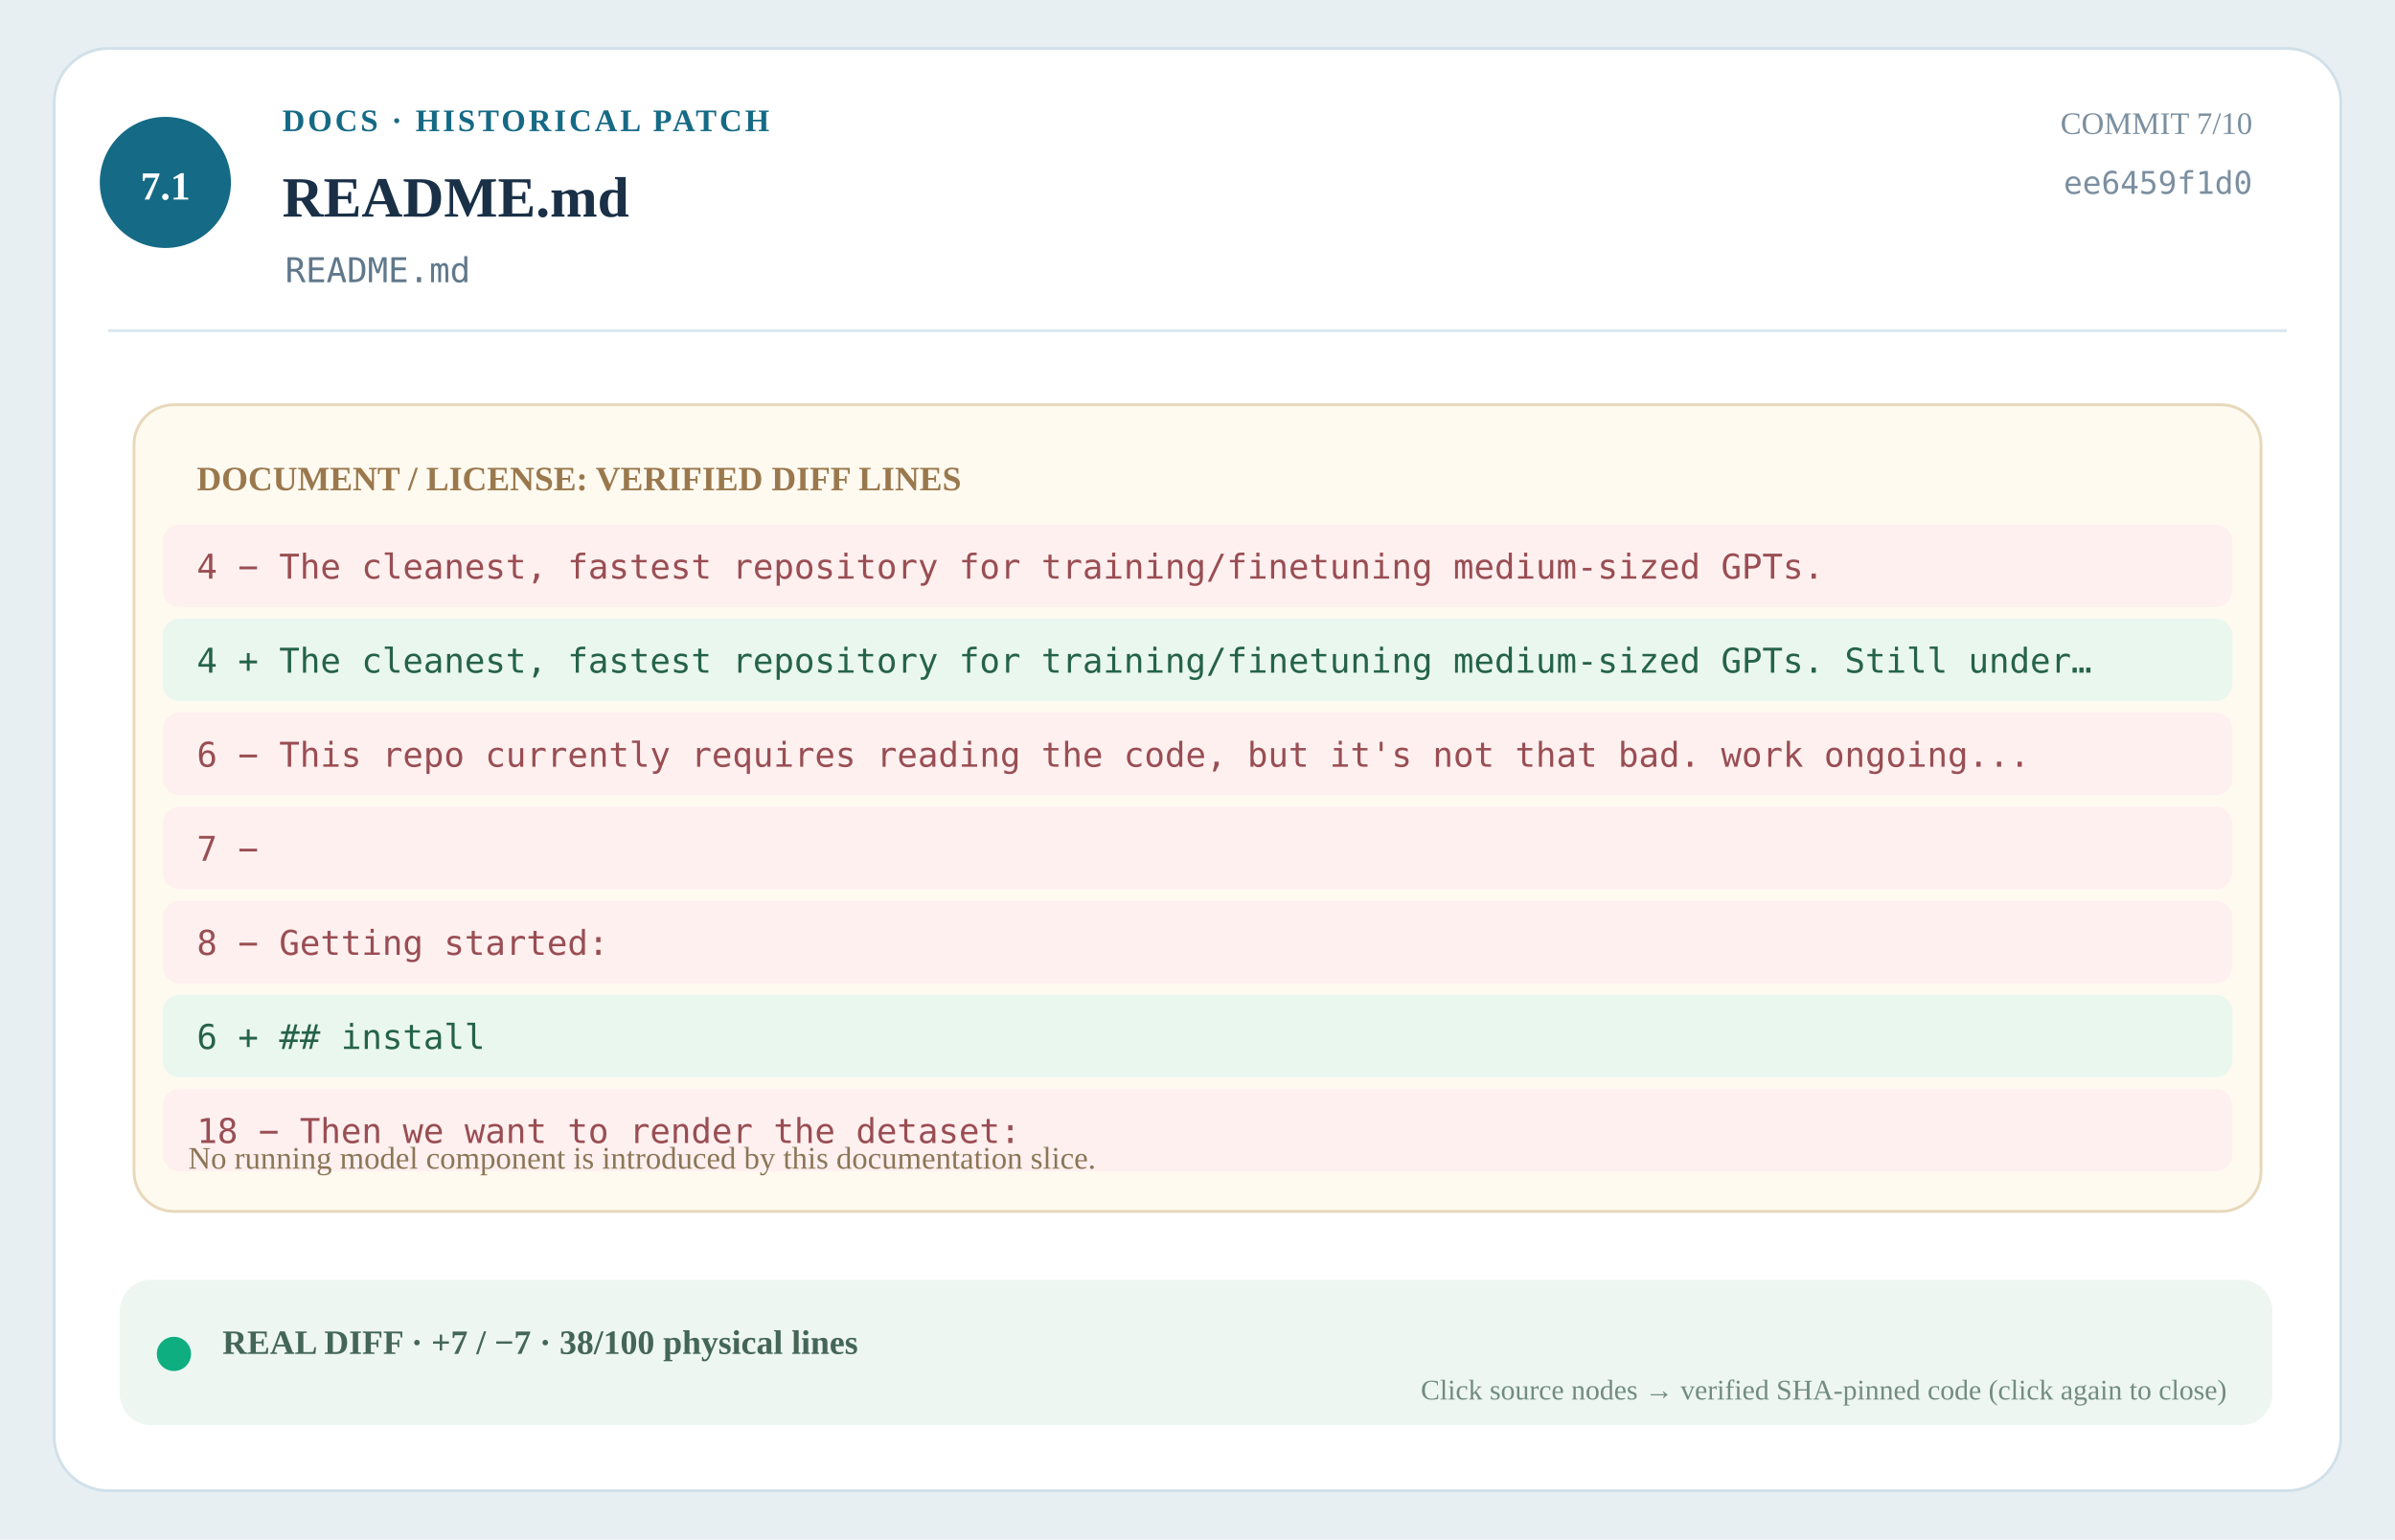
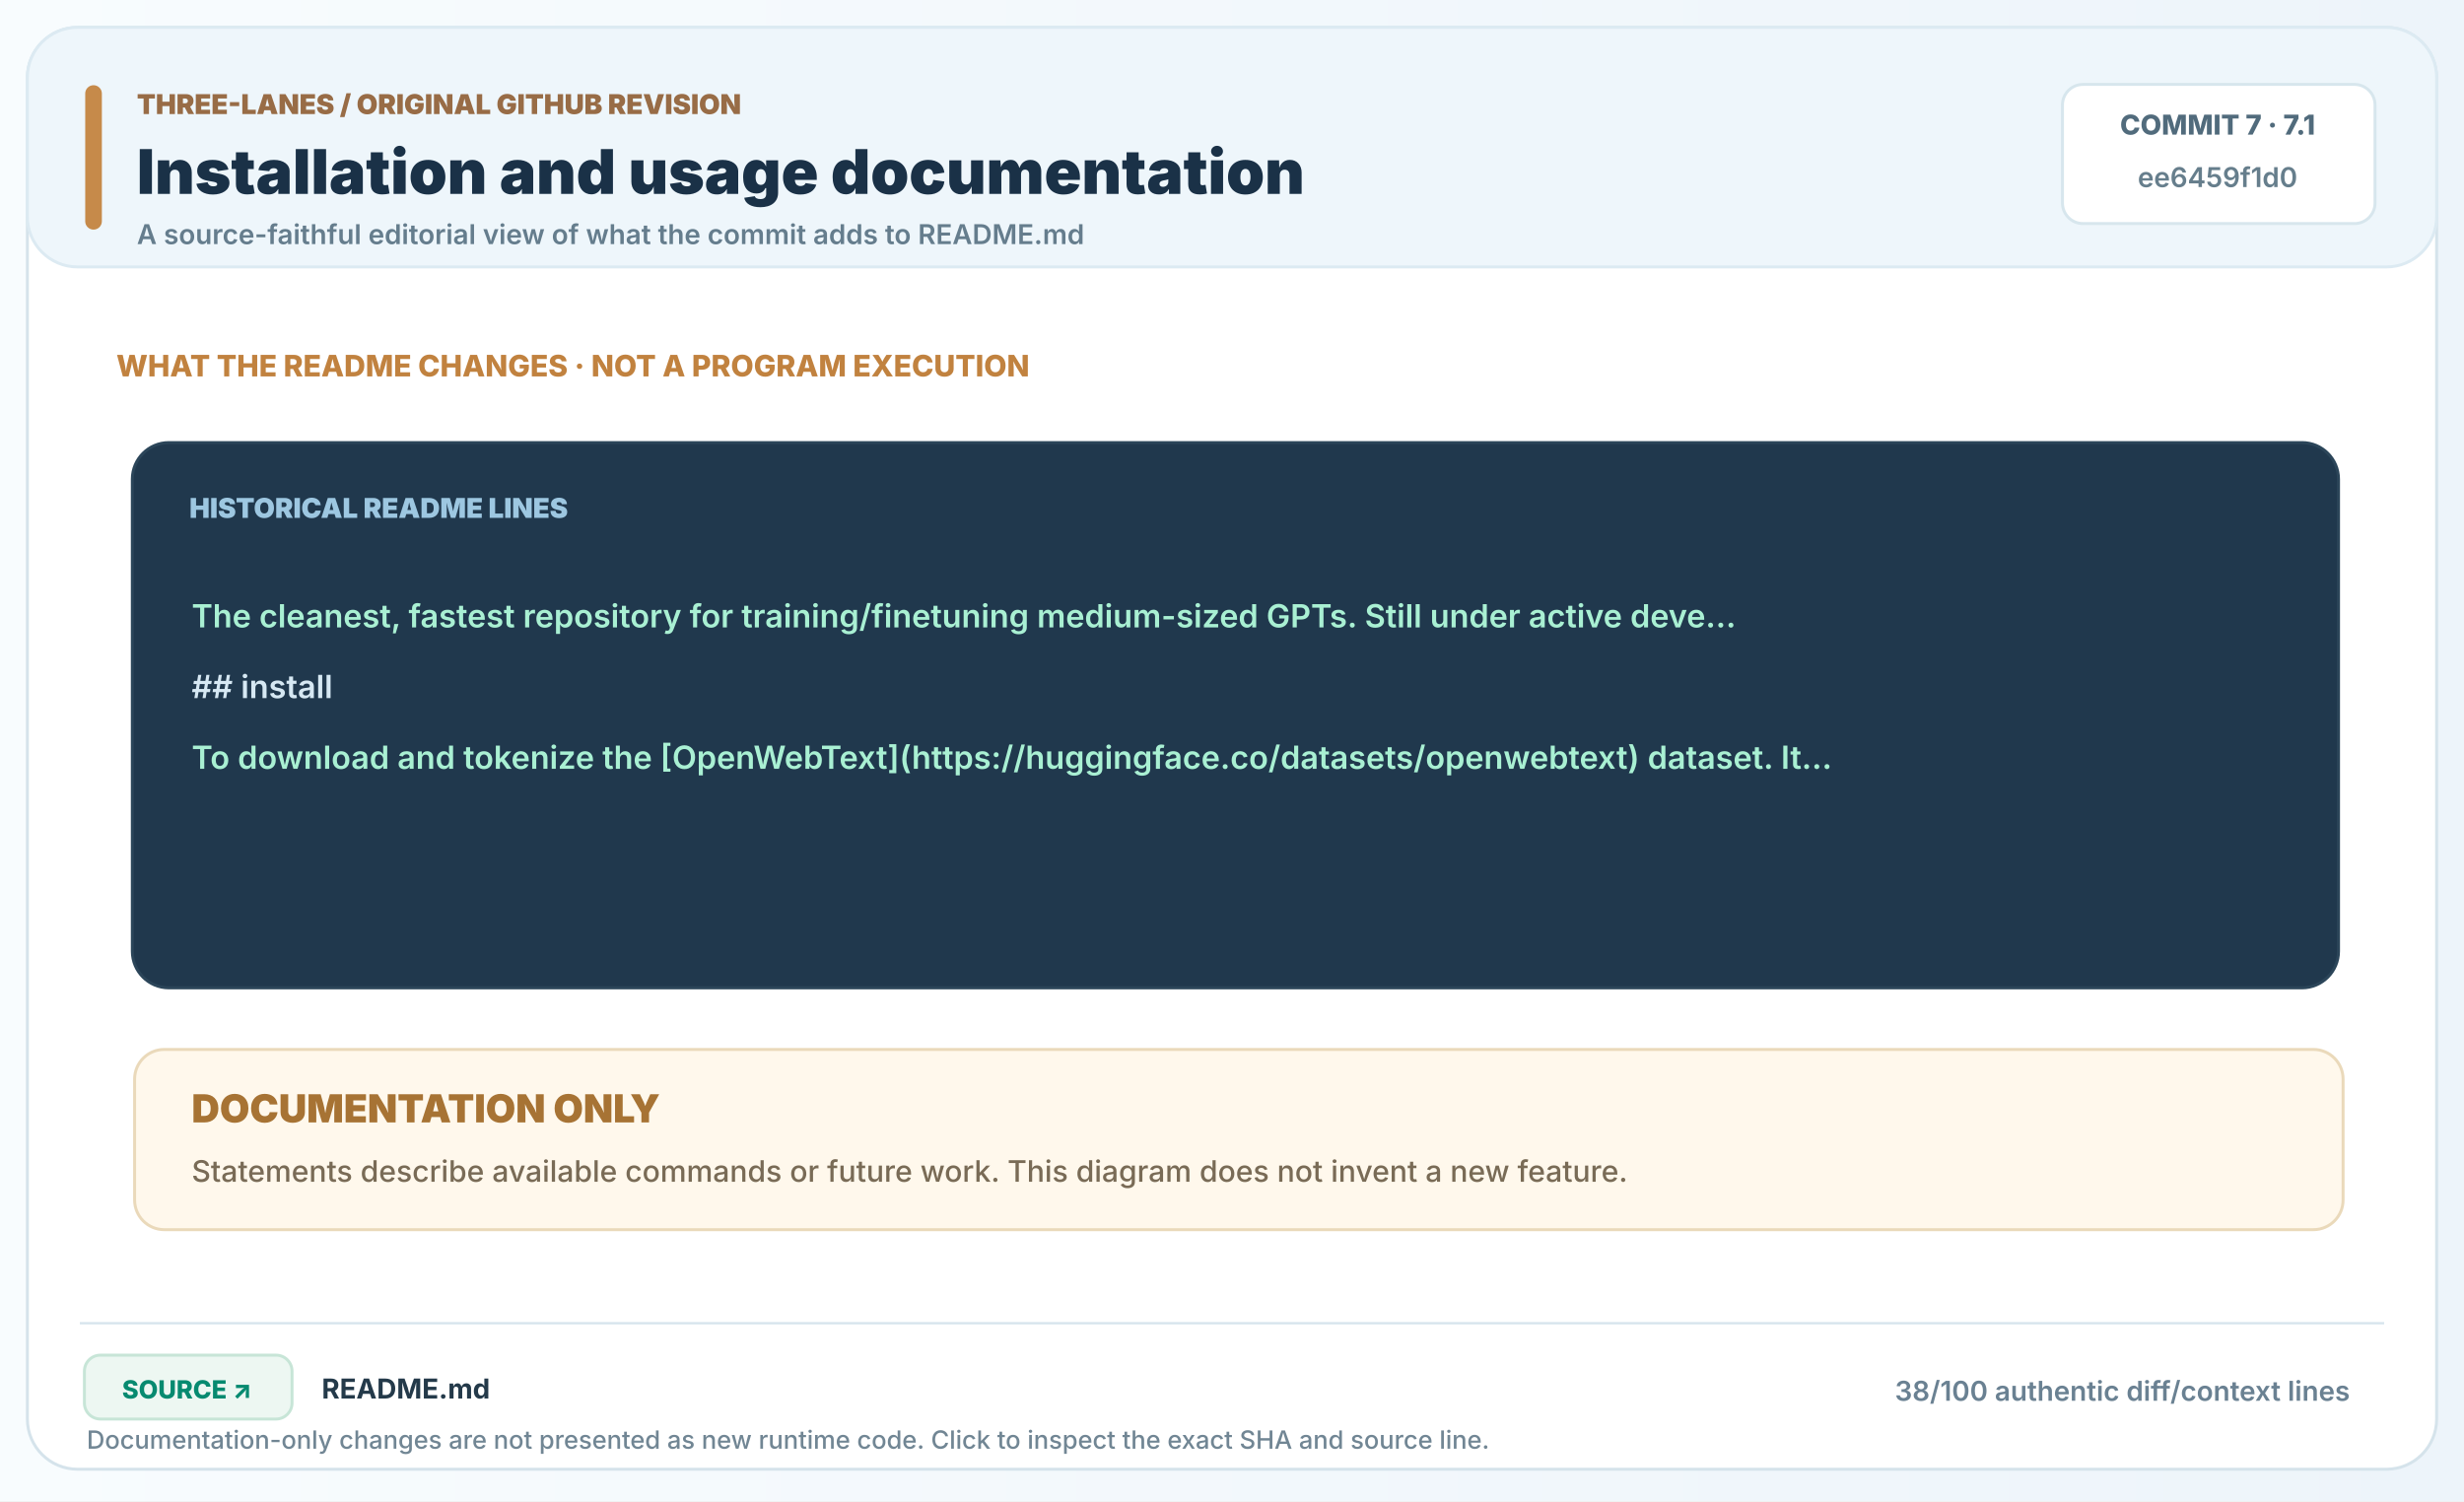
- <svg xmlns="http://www.w3.org/2000/svg" viewBox="0 0 840 540" role="img" aria-label="README.md">
-   <rect width="840" height="540" fill="#e8eff3" />
-   <rect x="19" y="17" width="802" height="506" rx="19" fill="white" stroke="#d1e0e9" />
-   <path d="M38 116H802" stroke="#d9e6ed" />
-   <circle cx="58" cy="64" r="23" fill="#156a85" />
-   <text x="58" y="70" text-anchor="middle" font-size="14" font-weight="800" fill="white">7.1</text>
-   <text x="99" y="46" font-size="11" font-weight="800" letter-spacing="1" fill="#156a85">DOCS · HISTORICAL PATCH</text>
-   <text x="99" y="76" font-size="20" font-weight="800" fill="#193047">README.md</text>
-   <text x="100" y="99" font-size="12" fill="#60788b" font-family="monospace">README.md</text>
-   <text x="790" y="47" text-anchor="end" fill="#7b8fa0" font-size="11">COMMIT 7/10</text>
-   <text x="790" y="68" text-anchor="end" fill="#7b8fa0" font-family="monospace" font-size="11">ee6459f1d0</text>
-   <rect x="47" y="142" width="746" height="283" rx="14" fill="#fffaf0" stroke="#e7d8ba" />
-   <text x="69" y="172" font-size="12" fill="#9a784d" font-weight="800">DOCUMENT / LICENSE: VERIFIED DIFF LINES</text>
-   <g data-target="0" role="button" tabindex="0" style="cursor:pointer">
-     <rect x="57" y="184" width="726" height="29" rx="6" fill="#fff0f0" />
-     <text x="69" y="203" font-family="monospace" font-size="12" fill="#994e53">4 − The cleanest, fastest repository for training/finetuning medium-sized GPTs.</text>
+ <svg xmlns="http://www.w3.org/2000/svg" viewBox="0 0 1080 658" role="img" aria-label="Installation and usage documentation">
+   <defs>
+     <linearGradient id="bg">
+       <stop stop-color="#f8fcfe" />
+       <stop offset="1" stop-color="#edf4fa" />
+     </linearGradient>
+     <marker id="arrow" markerWidth="9" markerHeight="9" refX="8" refY="4.5" orient="auto">
+       <path d="M0 0L9 4.5L0 9Z" fill="#6da6bb" />
+     </marker>
+   </defs>
+   <style>.src{cursor:pointer}.src:hover{filter:drop-shadow(0 2px 3px #7598b644)}.src:hover rect,.src:focus rect{stroke:#079c7c;stroke-width:2.6}.src:focus{outline:2px solid #079c7c}text{pointer-events:none}</style>
+   <rect width="1080" height="658" fill="url(#bg)" />
+   <rect x="12" y="12" width="1056" height="632" rx="22" fill="#fff" stroke="#d5e3eb" stroke-width="1.3" />
+   <rect x="12" y="12" width="1056" height="105" rx="22" fill="#eef6fb" stroke="#dceaf2" stroke-width="1.3" />
+   <rect x="38" y="38" width="6" height="62" rx="3" fill="#c68a4a" stroke="#c68a4a" stroke-width="1.3" />
+   <text x="60" y="50" font-family="Inter,Arial,system-ui" font-size="12" fill="#986c46" font-weight="860" text-anchor="start">THREE-LANES / ORIGINAL GITHUB REVISION</text>
+   <text x="60" y="85" font-family="Inter,Arial,system-ui" font-size="27" fill="#1a3147" font-weight="850" text-anchor="start">Installation and usage documentation</text>
+   <text x="60" y="107" font-family="Inter,Arial,system-ui" font-size="12" fill="#657d8d" font-weight="560" text-anchor="start">A source-faithful editorial view of what the commit adds to README.md</text>
+   <rect x="904" y="37" width="137" height="61" rx="9" fill="#fff" stroke="#d7e6ed" stroke-width="1.3" />
+   <text x="972" y="59" font-family="Inter,Arial,system-ui" font-size="12" fill="#516b7c" font-weight="790" text-anchor="middle">COMMIT 7 · 7.1</text>
+   <text x="972" y="82" font-family="Inter,Arial,system-ui" font-size="12" fill="#667e8c" font-weight="630" text-anchor="middle">ee6459f1d0</text>
+   <path d="M35 580H1045" stroke="#d6e4ed" />
+   <g class="src" tabindex="0" role="button" data-target="0">
+     <rect x="37" y="594" width="91" height="28" rx="7" fill="#edf7f2" stroke="#c7e5d7" stroke-width="1.3" />
+     <text x="82" y="613" font-family="Inter,Arial,system-ui" font-size="11" fill="#078a70" font-weight="830" text-anchor="middle">SOURCE ↗</text>
  </g>
-   <g data-target="0" role="button" tabindex="0" style="cursor:pointer">
-     <rect x="57" y="217" width="726" height="29" rx="6" fill="#eaf7ef" />
-     <text x="69" y="236" font-family="monospace" font-size="12" fill="#256348">4 + The cleanest, fastest repository for training/finetuning medium-sized GPTs. Still under…</text>
+   <text x="141" y="613" font-family="Inter,Arial,system-ui" font-size="12" fill="#243a4a" font-weight="710" text-anchor="start">README.md</text>
+   <text x="1030" y="614" font-family="Inter,Arial,system-ui" font-size="12" fill="#6a8192" font-weight="620" text-anchor="end">38/100 authentic diff/context lines</text>
+   <text x="38" y="635" font-family="Inter,Arial,system-ui" font-size="11" fill="#718694" font-weight="530" text-anchor="start">Documentation-only changes are not presented as new runtime code. Click to inspect the exact SHA and source line.</text>
+   <text x="51" y="165" font-family="Inter,Arial,system-ui" font-size="13" fill="#c1823f" font-weight="840" text-anchor="start">WHAT THE README CHANGES · NOT A PROGRAM EXECUTION</text>
+   <rect x="58" y="194" width="967" height="239" rx="16" fill="#20384d" stroke="#2b4559" stroke-width="1.3" />
+   <text x="83" y="227" font-family="Inter,Arial,system-ui" font-size="12" fill="#9dc7e1" font-weight="860" text-anchor="start">HISTORICAL README LINES</text>
+   <g class="src" tabindex="0" role="button" data-target="0">
+     <text x="84" y="275" font-family="Inter,Arial,system-ui" font-size="14" fill="#a9f0d3" font-weight="620" text-anchor="start">The cleanest, fastest repository for training/finetuning medium-sized GPTs. Still under active deve…</text>
  </g>
-   <g data-target="0" role="button" tabindex="0" style="cursor:pointer">
-     <rect x="57" y="250" width="726" height="29" rx="6" fill="#fff0f0" />
-     <text x="69" y="269" font-family="monospace" font-size="12" fill="#994e53">6 − This repo currently requires reading the code, but it's not that bad. work ongoing...</text>
+   <g class="src" tabindex="0" role="button" data-target="0">
+     <text x="84" y="306" font-family="Inter,Arial,system-ui" font-size="14" fill="#d6e8f3" font-weight="620" text-anchor="start">## install</text>
  </g>
-   <g data-target="0" role="button" tabindex="0" style="cursor:pointer">
-     <rect x="57" y="283" width="726" height="29" rx="6" fill="#fff0f0" />
-     <text x="69" y="302" font-family="monospace" font-size="12" fill="#994e53">7 −</text>
+   <g class="src" tabindex="0" role="button" data-target="0">
+     <text x="84" y="337" font-family="Inter,Arial,system-ui" font-size="14" fill="#a9f0d3" font-weight="620" text-anchor="start">To download and tokenize the [OpenWebText](https://huggingface.co/datasets/openwebtext) dataset. It…</text>
  </g>
-   <g data-target="0" role="button" tabindex="0" style="cursor:pointer">
-     <rect x="57" y="316" width="726" height="29" rx="6" fill="#fff0f0" />
-     <text x="69" y="335" font-family="monospace" font-size="12" fill="#994e53">8 − Getting started:</text>
-   </g>
-   <g data-target="0" role="button" tabindex="0" style="cursor:pointer">
-     <rect x="57" y="349" width="726" height="29" rx="6" fill="#eaf7ef" />
-     <text x="69" y="368" font-family="monospace" font-size="12" fill="#256348">6 + ## install</text>
-   </g>
-   <g data-target="0" role="button" tabindex="0" style="cursor:pointer">
-     <rect x="57" y="382" width="726" height="29" rx="6" fill="#fff0f0" />
-     <text x="69" y="401" font-family="monospace" font-size="12" fill="#994e53">18 − Then we want to render the detaset:</text>
-   </g>
-   <text x="66" y="410" fill="#8b7656" font-size="11">No running model component is introduced by this documentation slice.</text>
-   <rect x="42" y="449" width="755" height="51" rx="11" fill="#eef6f2" />
-   <circle cx="61" cy="475" r="6" fill="#0eae81" />
-   <text x="78" y="475" font-size="12" font-weight="750" fill="#446657">REAL DIFF · +7 / −7 · 38/100 physical lines</text>
-   <text x="781" y="491" text-anchor="end" font-size="10" fill="#728c80">Click source nodes → verified SHA-pinned code (click again to close)</text>
+   <rect x="59" y="460" width="968" height="79" rx="13" fill="#fff8ec" stroke="#ead9ba" stroke-width="1.3" />
+   <text x="84" y="492" font-family="Inter,Arial,system-ui" font-size="17" fill="#a77334" font-weight="850" text-anchor="start">DOCUMENTATION ONLY</text>
+   <text x="84" y="518" font-family="Inter,Arial,system-ui" font-size="13" fill="#796b56" font-weight="550" text-anchor="start">Statements describe available commands or future work. This diagram does not invent a new feature.</text>
</svg>
